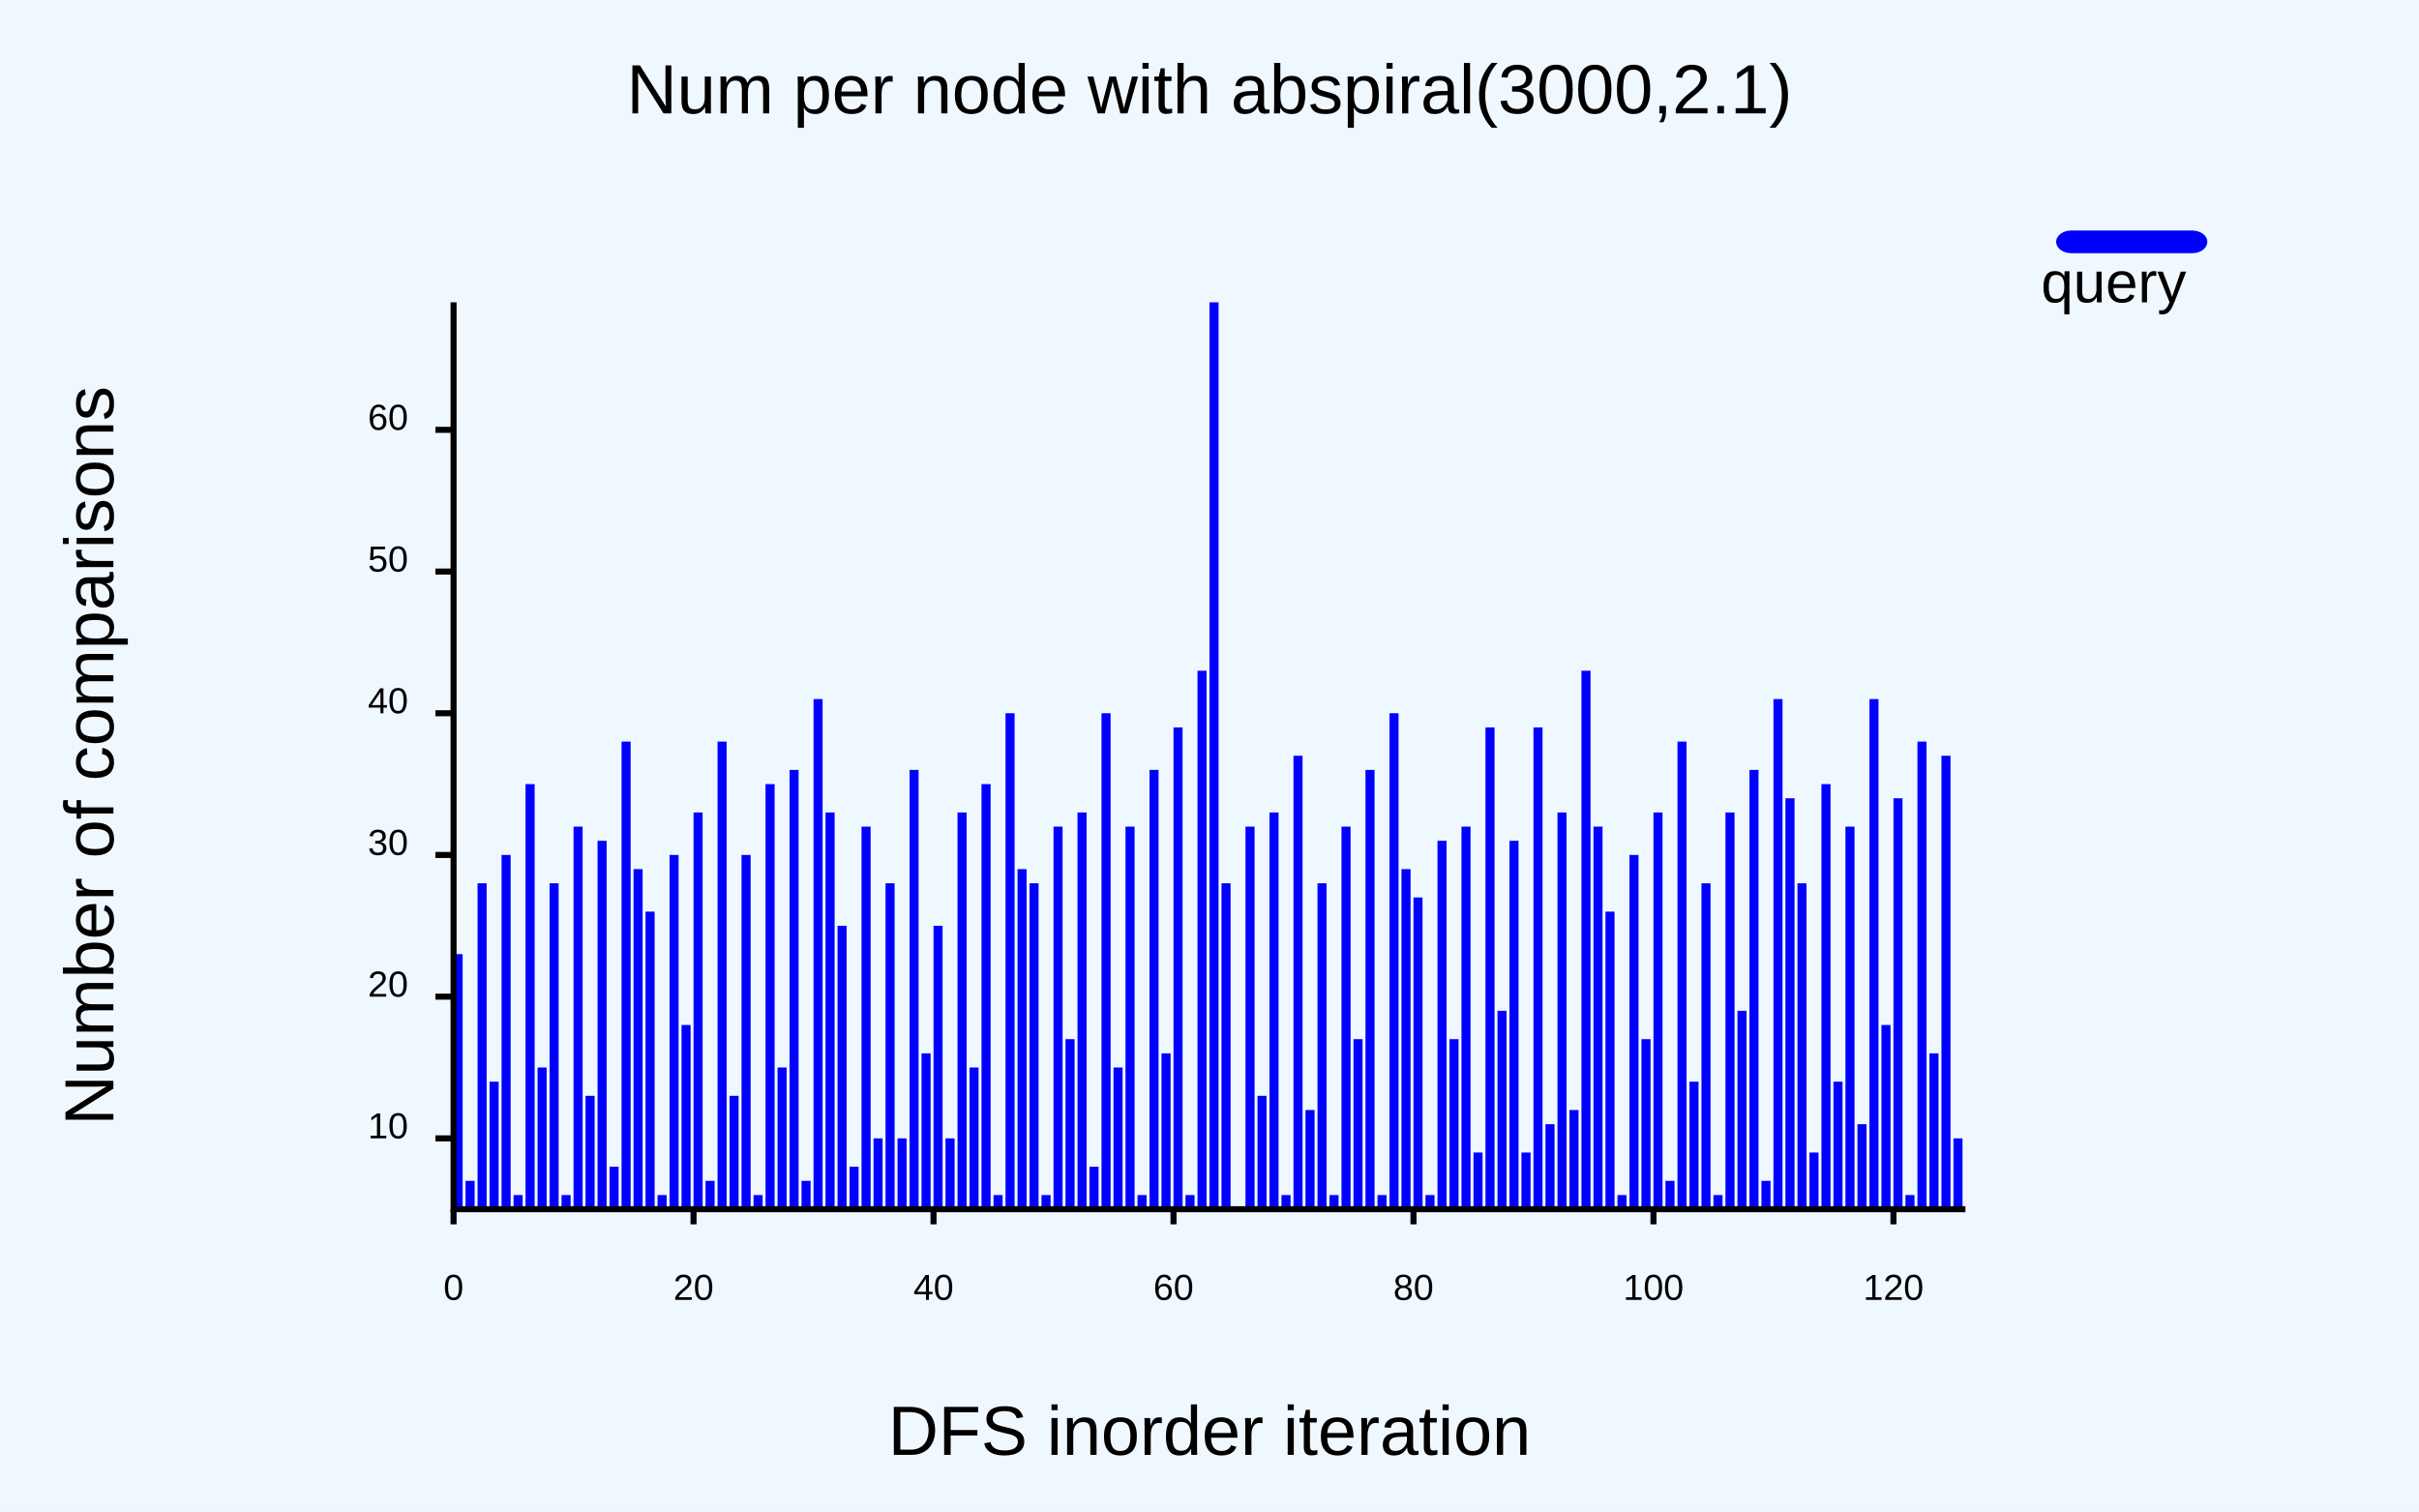
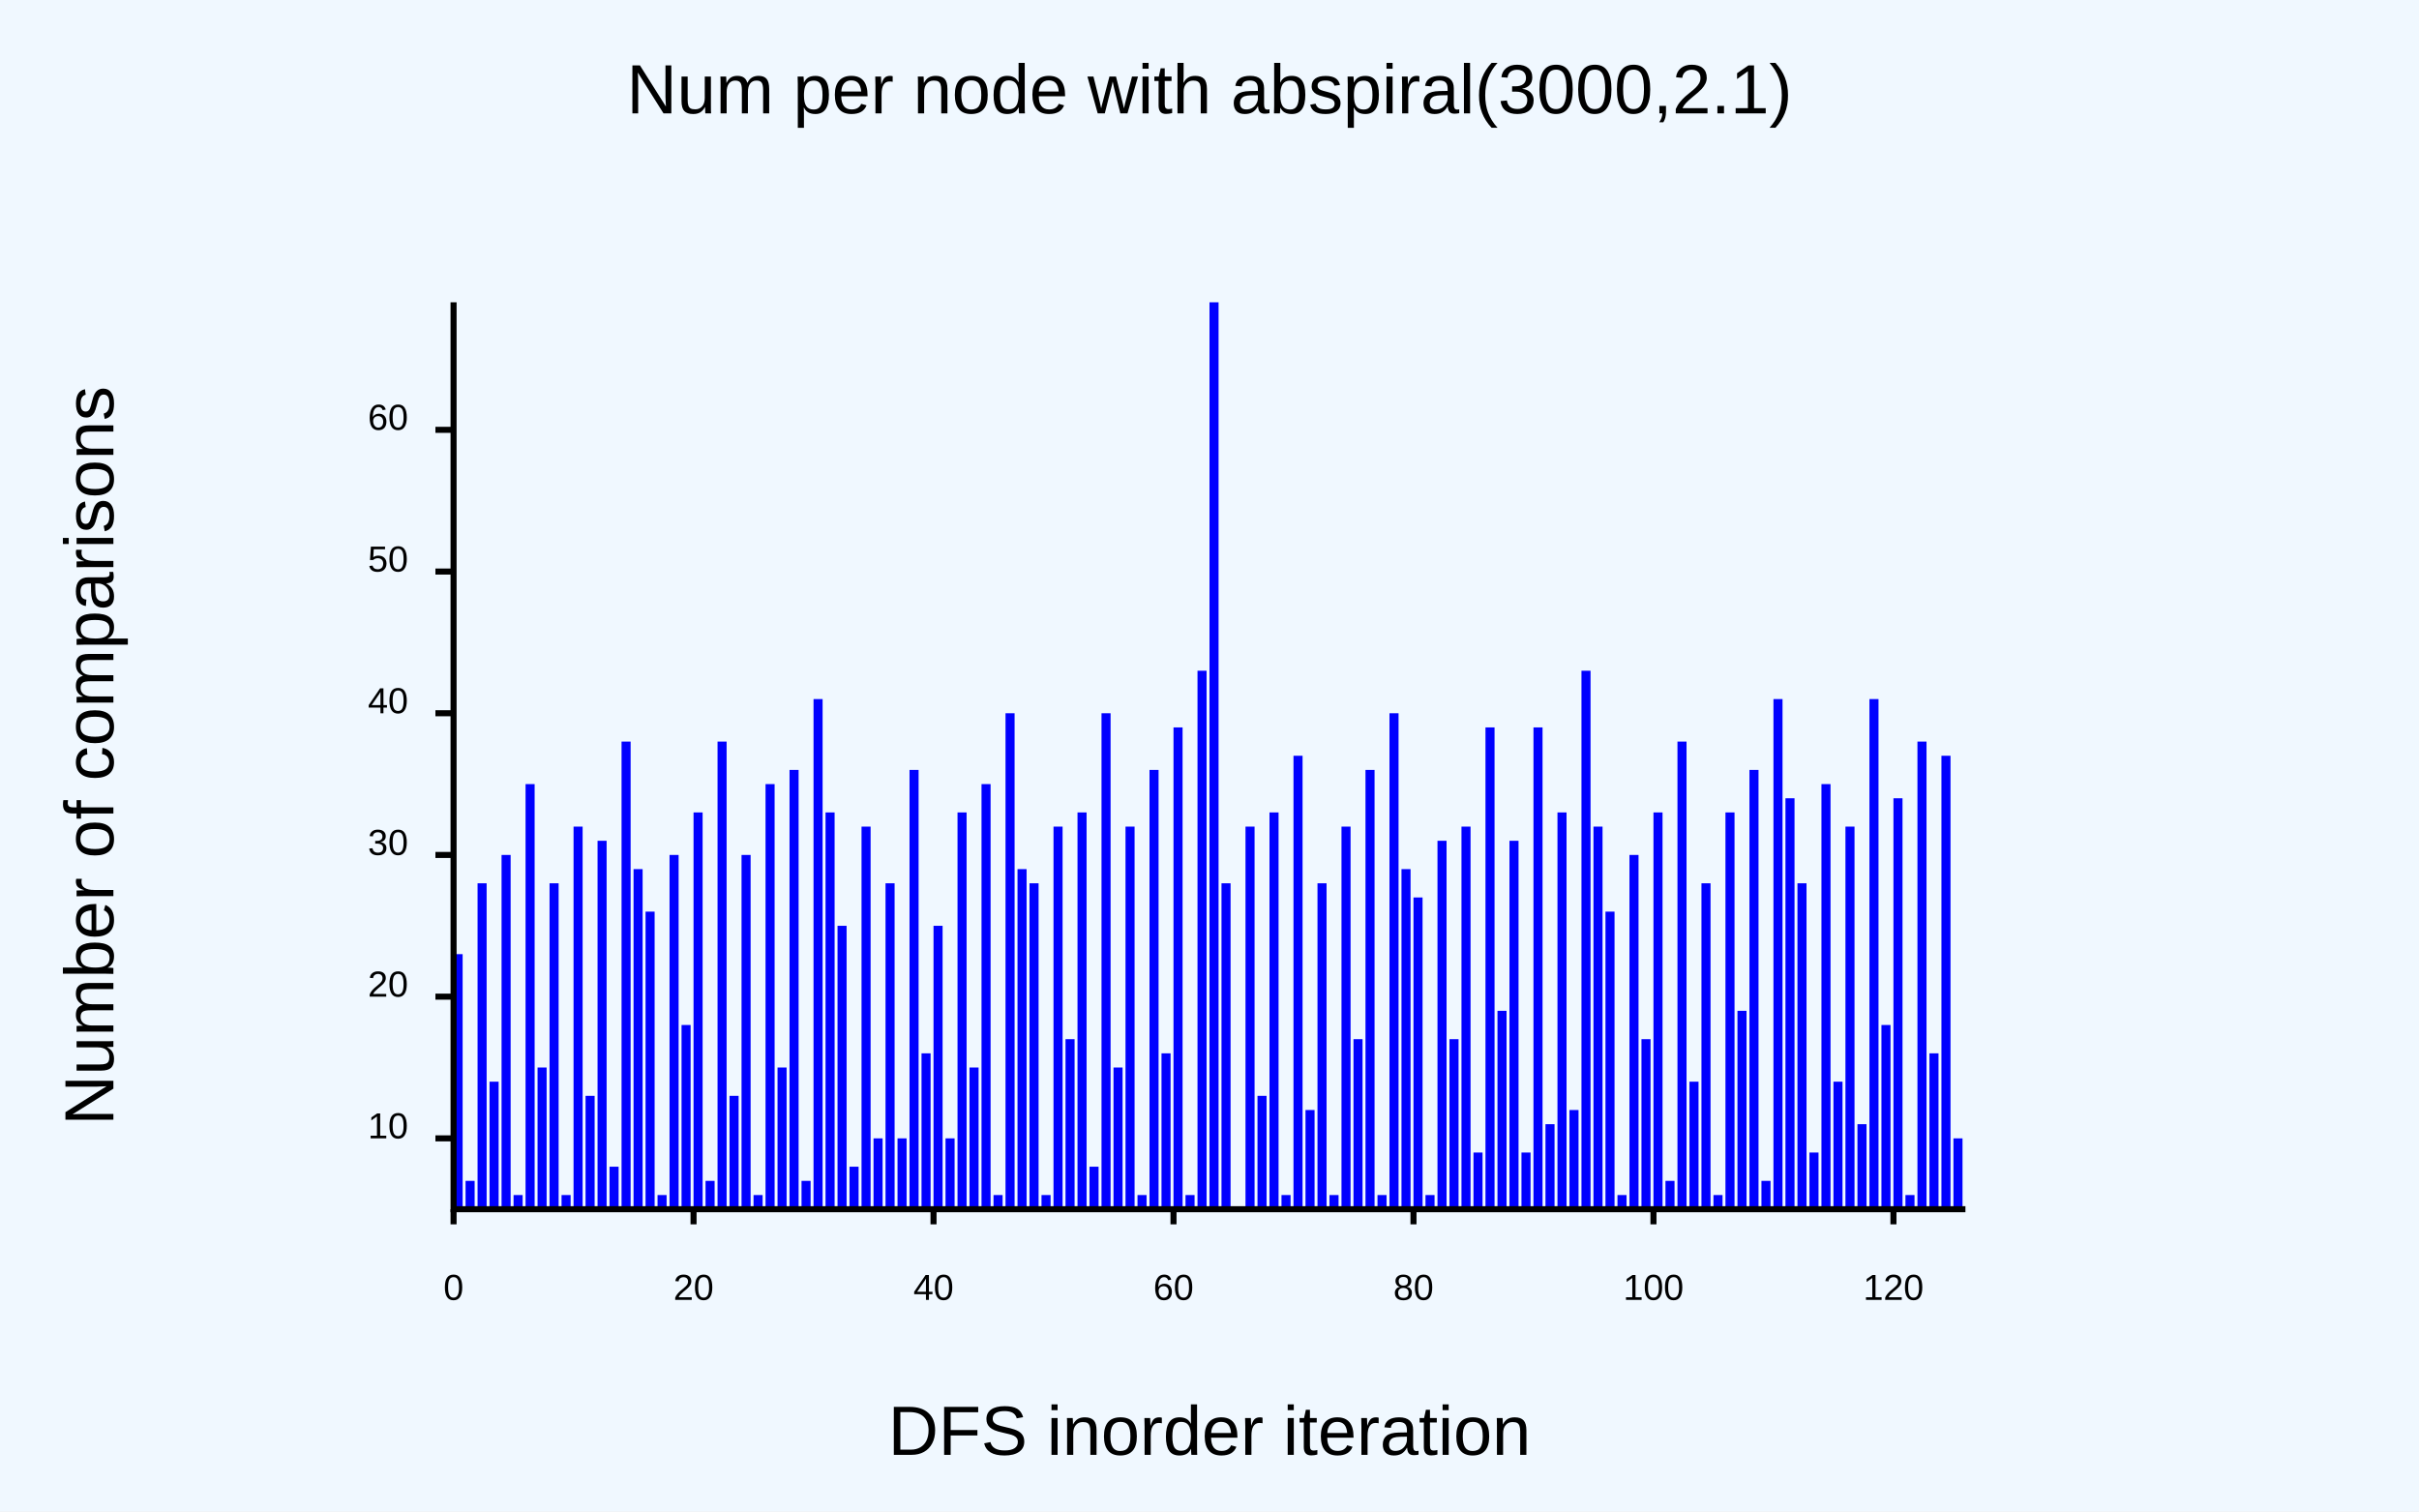
<svg xmlns="http://www.w3.org/2000/svg" class="poloto" width="800" height="500" viewBox="0 0 800 500">
  <style>.poloto {
                    font-family: "Arial";
                    stroke-width:2;
                    }
                    .poloto_text{fill: var(--poloto_fg_color,black);  }
                    .poloto_axis_lines{stroke: var(--poloto_fg_color,black);stoke-width:3;fill:none}
                    .poloto_background{fill: var(--poloto_bg_color,aliceblue); }
                    .poloto0stroke{stroke:  var(--poloto_color0,blue); }
                    .poloto1stroke{stroke:  var(--poloto_color1,red); }
                    .poloto2stroke{stroke:  var(--poloto_color2,green); }
                    .poloto3stroke{stroke:  var(--poloto_color3,gold); }
                    .poloto4stroke{stroke:  var(--poloto_color4,aqua); }
                    .poloto5stroke{stroke:  var(--poloto_color5,brown); }
                    .poloto6stroke{stroke:  var(--poloto_color6,lime); }
                    .poloto7stroke{stroke:  var(--poloto_color7,chocolate); }
                    .poloto0fill{fill:var(--poloto_color0,blue);}
                    .poloto1fill{fill:var(--poloto_color1,red);}
                    .poloto2fill{fill:var(--poloto_color2,green);}
                    .poloto3fill{fill:var(--poloto_color3,gold);}
                    .poloto4fill{fill:var(--poloto_color4,aqua);}
                    .poloto5fill{fill:var(--poloto_color5,brown);}
                    .poloto6fill{fill:var(--poloto_color6,lime);}
                    .poloto7fill{fill:var(--poloto_color7,chocolate);}</style>
  <rect class="poloto_background" fill="white" x="0" y="0" width="800" height="500" />
  <line class="poloto_axis_lines" stroke="black" x1="150" x2="150" y1="400" y2="405" />
  <text class="poloto_text" alignment-baseline="start" text-anchor="middle" x="150" y="430">0</text>
  <line class="poloto_axis_lines" stroke="black" x1="229.365" x2="229.365" y1="400" y2="405" />
  <text class="poloto_text" alignment-baseline="start" text-anchor="middle" x="229.365" y="430">20</text>
  <line class="poloto_axis_lines" stroke="black" x1="308.73" x2="308.73" y1="400" y2="405" />
  <text class="poloto_text" alignment-baseline="start" text-anchor="middle" x="308.73" y="430">40</text>
  <line class="poloto_axis_lines" stroke="black" x1="388.095" x2="388.095" y1="400" y2="405" />
  <text class="poloto_text" alignment-baseline="start" text-anchor="middle" x="388.095" y="430">60</text>
  <line class="poloto_axis_lines" stroke="black" x1="467.46" x2="467.46" y1="400" y2="405" />
  <text class="poloto_text" alignment-baseline="start" text-anchor="middle" x="467.46" y="430">80</text>
  <line class="poloto_axis_lines" stroke="black" x1="546.825" x2="546.825" y1="400" y2="405" />
  <text class="poloto_text" alignment-baseline="start" text-anchor="middle" x="546.825" y="430">100</text>
  <line class="poloto_axis_lines" stroke="black" x1="626.19" x2="626.19" y1="400" y2="405" />
  <text class="poloto_text" alignment-baseline="start" text-anchor="middle" x="626.19" y="430">120</text>
  <line class="poloto_axis_lines" stroke="black" x1="150" x2="144" y1="376.562" y2="376.562" />
  <text class="poloto_text" alignment-baseline="middle" text-anchor="end" x="135" y="376.562">10</text>
  <line class="poloto_axis_lines" stroke="black" x1="150" x2="144" y1="329.688" y2="329.688" />
  <text class="poloto_text" alignment-baseline="middle" text-anchor="end" x="135" y="329.688">20</text>
  <line class="poloto_axis_lines" stroke="black" x1="150" x2="144" y1="282.812" y2="282.812" />
  <text class="poloto_text" alignment-baseline="middle" text-anchor="end" x="135" y="282.812">30</text>
  <line class="poloto_axis_lines" stroke="black" x1="150" x2="144" y1="235.938" y2="235.938" />
  <text class="poloto_text" alignment-baseline="middle" text-anchor="end" x="135" y="235.938">40</text>
  <line class="poloto_axis_lines" stroke="black" x1="150" x2="144" y1="189.062" y2="189.062" />
  <text class="poloto_text" alignment-baseline="middle" text-anchor="end" x="135" y="189.062">50</text>
  <line class="poloto_axis_lines" stroke="black" x1="150" x2="144" y1="142.188" y2="142.188" />
  <text class="poloto_text" alignment-baseline="middle" text-anchor="end" x="135" y="142.188">60</text>
-   <text class="poloto_text" alignment-baseline="middle" text-anchor="start" font-size="large" x="675" y="100">query</text>
-   <rect class="poloto0fill" x="680" y="76.25" width="50" height="7.5" rx="5" ry="5" />
+   <text class="poloto_text" alignment-baseline="middle" text-anchor="start" font-size="large" x="675" y="100" />
  <g class="poloto0fill">
    <rect x="150" y="315.625" width="3" height="84.375" />
    <rect x="153.968" y="390.625" width="3" height="9.375" />
    <rect x="157.937" y="292.188" width="3" height="107.812" />
    <rect x="161.905" y="357.812" width="3" height="42.188" />
    <rect x="165.873" y="282.812" width="3" height="117.188" />
    <rect x="169.841" y="395.312" width="3" height="4.688" />
    <rect x="173.81" y="259.375" width="3" height="140.625" />
    <rect x="177.778" y="353.125" width="3" height="46.875" />
    <rect x="181.746" y="292.188" width="3" height="107.812" />
    <rect x="185.714" y="395.312" width="3" height="4.688" />
    <rect x="189.683" y="273.438" width="3" height="126.562" />
    <rect x="193.651" y="362.5" width="3" height="37.5" />
    <rect x="197.619" y="278.125" width="3" height="121.875" />
    <rect x="201.587" y="385.938" width="3" height="14.062" />
    <rect x="205.556" y="245.312" width="3" height="154.688" />
    <rect x="209.524" y="287.5" width="3" height="112.5" />
    <rect x="213.492" y="301.562" width="3" height="98.438" />
    <rect x="217.46" y="395.312" width="3" height="4.688" />
    <rect x="221.429" y="282.812" width="3" height="117.188" />
    <rect x="225.397" y="339.062" width="3" height="60.938" />
    <rect x="229.365" y="268.75" width="3" height="131.25" />
    <rect x="233.333" y="390.625" width="3" height="9.375" />
    <rect x="237.302" y="245.312" width="3" height="154.688" />
    <rect x="241.27" y="362.5" width="3" height="37.5" />
    <rect x="245.238" y="282.812" width="3" height="117.188" />
    <rect x="249.206" y="395.312" width="3" height="4.688" />
    <rect x="253.175" y="259.375" width="3" height="140.625" />
    <rect x="257.143" y="353.125" width="3" height="46.875" />
    <rect x="261.111" y="254.688" width="3" height="145.312" />
    <rect x="265.079" y="390.625" width="3" height="9.375" />
    <rect x="269.048" y="231.25" width="3" height="168.75" />
    <rect x="273.016" y="268.75" width="3" height="131.25" />
    <rect x="276.984" y="306.25" width="3" height="93.75" />
    <rect x="280.952" y="385.938" width="3" height="14.062" />
    <rect x="284.921" y="273.438" width="3" height="126.562" />
    <rect x="288.889" y="376.562" width="3" height="23.438" />
    <rect x="292.857" y="292.188" width="3" height="107.812" />
    <rect x="296.825" y="376.562" width="3" height="23.438" />
    <rect x="300.794" y="254.688" width="3" height="145.312" />
    <rect x="304.762" y="348.438" width="3" height="51.562" />
    <rect x="308.73" y="306.25" width="3" height="93.75" />
    <rect x="312.698" y="376.562" width="3" height="23.438" />
    <rect x="316.667" y="268.75" width="3" height="131.25" />
    <rect x="320.635" y="353.125" width="3" height="46.875" />
    <rect x="324.603" y="259.375" width="3" height="140.625" />
    <rect x="328.571" y="395.312" width="3" height="4.688" />
    <rect x="332.54" y="235.938" width="3" height="164.062" />
    <rect x="336.508" y="287.5" width="3" height="112.5" />
    <rect x="340.476" y="292.188" width="3" height="107.812" />
    <rect x="344.444" y="395.312" width="3" height="4.688" />
    <rect x="348.413" y="273.438" width="3" height="126.562" />
    <rect x="352.381" y="343.75" width="3" height="56.25" />
    <rect x="356.349" y="268.75" width="3" height="131.25" />
    <rect x="360.317" y="385.938" width="3" height="14.062" />
    <rect x="364.286" y="235.938" width="3" height="164.062" />
    <rect x="368.254" y="353.125" width="3" height="46.875" />
    <rect x="372.222" y="273.438" width="3" height="126.562" />
    <rect x="376.19" y="395.312" width="3" height="4.688" />
    <rect x="380.159" y="254.688" width="3" height="145.312" />
    <rect x="384.127" y="348.438" width="3" height="51.562" />
    <rect x="388.095" y="240.625" width="3" height="159.375" />
    <rect x="392.063" y="395.312" width="3" height="4.688" />
    <rect x="396.032" y="221.875" width="3" height="178.125" />
    <rect x="400" y="100" width="3" height="300" />
    <rect x="403.968" y="292.188" width="3" height="107.812" />
    <rect x="407.937" y="400" width="3" height="0" />
    <rect x="411.905" y="273.438" width="3" height="126.562" />
    <rect x="415.873" y="362.5" width="3" height="37.5" />
    <rect x="419.841" y="268.75" width="3" height="131.25" />
    <rect x="423.81" y="395.312" width="3" height="4.688" />
    <rect x="427.778" y="250" width="3" height="150" />
    <rect x="431.746" y="367.188" width="3" height="32.812" />
    <rect x="435.714" y="292.188" width="3" height="107.812" />
    <rect x="439.683" y="395.312" width="3" height="4.688" />
    <rect x="443.651" y="273.438" width="3" height="126.562" />
    <rect x="447.619" y="343.75" width="3" height="56.25" />
    <rect x="451.587" y="254.688" width="3" height="145.312" />
    <rect x="455.556" y="395.312" width="3" height="4.688" />
    <rect x="459.524" y="235.938" width="3" height="164.062" />
    <rect x="463.492" y="287.5" width="3" height="112.5" />
    <rect x="467.46" y="296.875" width="3" height="103.125" />
    <rect x="471.429" y="395.312" width="3" height="4.688" />
    <rect x="475.397" y="278.125" width="3" height="121.875" />
    <rect x="479.365" y="343.75" width="3" height="56.25" />
    <rect x="483.333" y="273.438" width="3" height="126.562" />
    <rect x="487.302" y="381.25" width="3" height="18.75" />
    <rect x="491.27" y="240.625" width="3" height="159.375" />
    <rect x="495.238" y="334.375" width="3" height="65.625" />
    <rect x="499.206" y="278.125" width="3" height="121.875" />
    <rect x="503.175" y="381.25" width="3" height="18.75" />
    <rect x="507.143" y="240.625" width="3" height="159.375" />
    <rect x="511.111" y="371.875" width="3" height="28.125" />
    <rect x="515.079" y="268.75" width="3" height="131.25" />
    <rect x="519.048" y="367.188" width="3" height="32.812" />
    <rect x="523.016" y="221.875" width="3" height="178.125" />
    <rect x="526.984" y="273.438" width="3" height="126.562" />
    <rect x="530.952" y="301.562" width="3" height="98.438" />
    <rect x="534.921" y="395.312" width="3" height="4.688" />
    <rect x="538.889" y="282.812" width="3" height="117.188" />
    <rect x="542.857" y="343.75" width="3" height="56.25" />
    <rect x="546.825" y="268.75" width="3" height="131.25" />
    <rect x="550.794" y="390.625" width="3" height="9.375" />
    <rect x="554.762" y="245.312" width="3" height="154.688" />
    <rect x="558.73" y="357.812" width="3" height="42.188" />
    <rect x="562.698" y="292.188" width="3" height="107.812" />
    <rect x="566.667" y="395.312" width="3" height="4.688" />
    <rect x="570.635" y="268.75" width="3" height="131.25" />
    <rect x="574.603" y="334.375" width="3" height="65.625" />
    <rect x="578.571" y="254.688" width="3" height="145.312" />
    <rect x="582.54" y="390.625" width="3" height="9.375" />
    <rect x="586.508" y="231.25" width="3" height="168.75" />
    <rect x="590.476" y="264.062" width="3" height="135.938" />
    <rect x="594.444" y="292.188" width="3" height="107.812" />
    <rect x="598.413" y="381.25" width="3" height="18.75" />
    <rect x="602.381" y="259.375" width="3" height="140.625" />
    <rect x="606.349" y="357.812" width="3" height="42.188" />
    <rect x="610.317" y="273.438" width="3" height="126.562" />
    <rect x="614.286" y="371.875" width="3" height="28.125" />
    <rect x="618.254" y="231.25" width="3" height="168.75" />
    <rect x="622.222" y="339.062" width="3" height="60.938" />
    <rect x="626.19" y="264.062" width="3" height="135.938" />
    <rect x="630.159" y="395.312" width="3" height="4.688" />
    <rect x="634.127" y="245.312" width="3" height="154.688" />
    <rect x="638.095" y="348.438" width="3" height="51.562" />
    <rect x="642.063" y="250" width="3" height="150" />
    <rect x="646.032" y="376.562" width="3" height="23.438" />
  </g>
  <text class="poloto_text" alignment-baseline="start" text-anchor="middle" font-size="x-large" x="400" y="37.5">Num per node with abspiral(3000,2.1)</text>
  <text class="poloto_text" alignment-baseline="start" text-anchor="middle" font-size="x-large" x="400" y="481.25">DFS inorder iteration</text>
  <text class="poloto_text" alignment-baseline="start" text-anchor="middle" font-size="x-large" transform="rotate(-90,37.5,250)" x="37.5" y="250">Number of comparisons</text>
  <path stroke="black" fill="none" class="poloto_axis_lines" d=" M 150 100 L 150 400 L 650 400" />
</svg>
